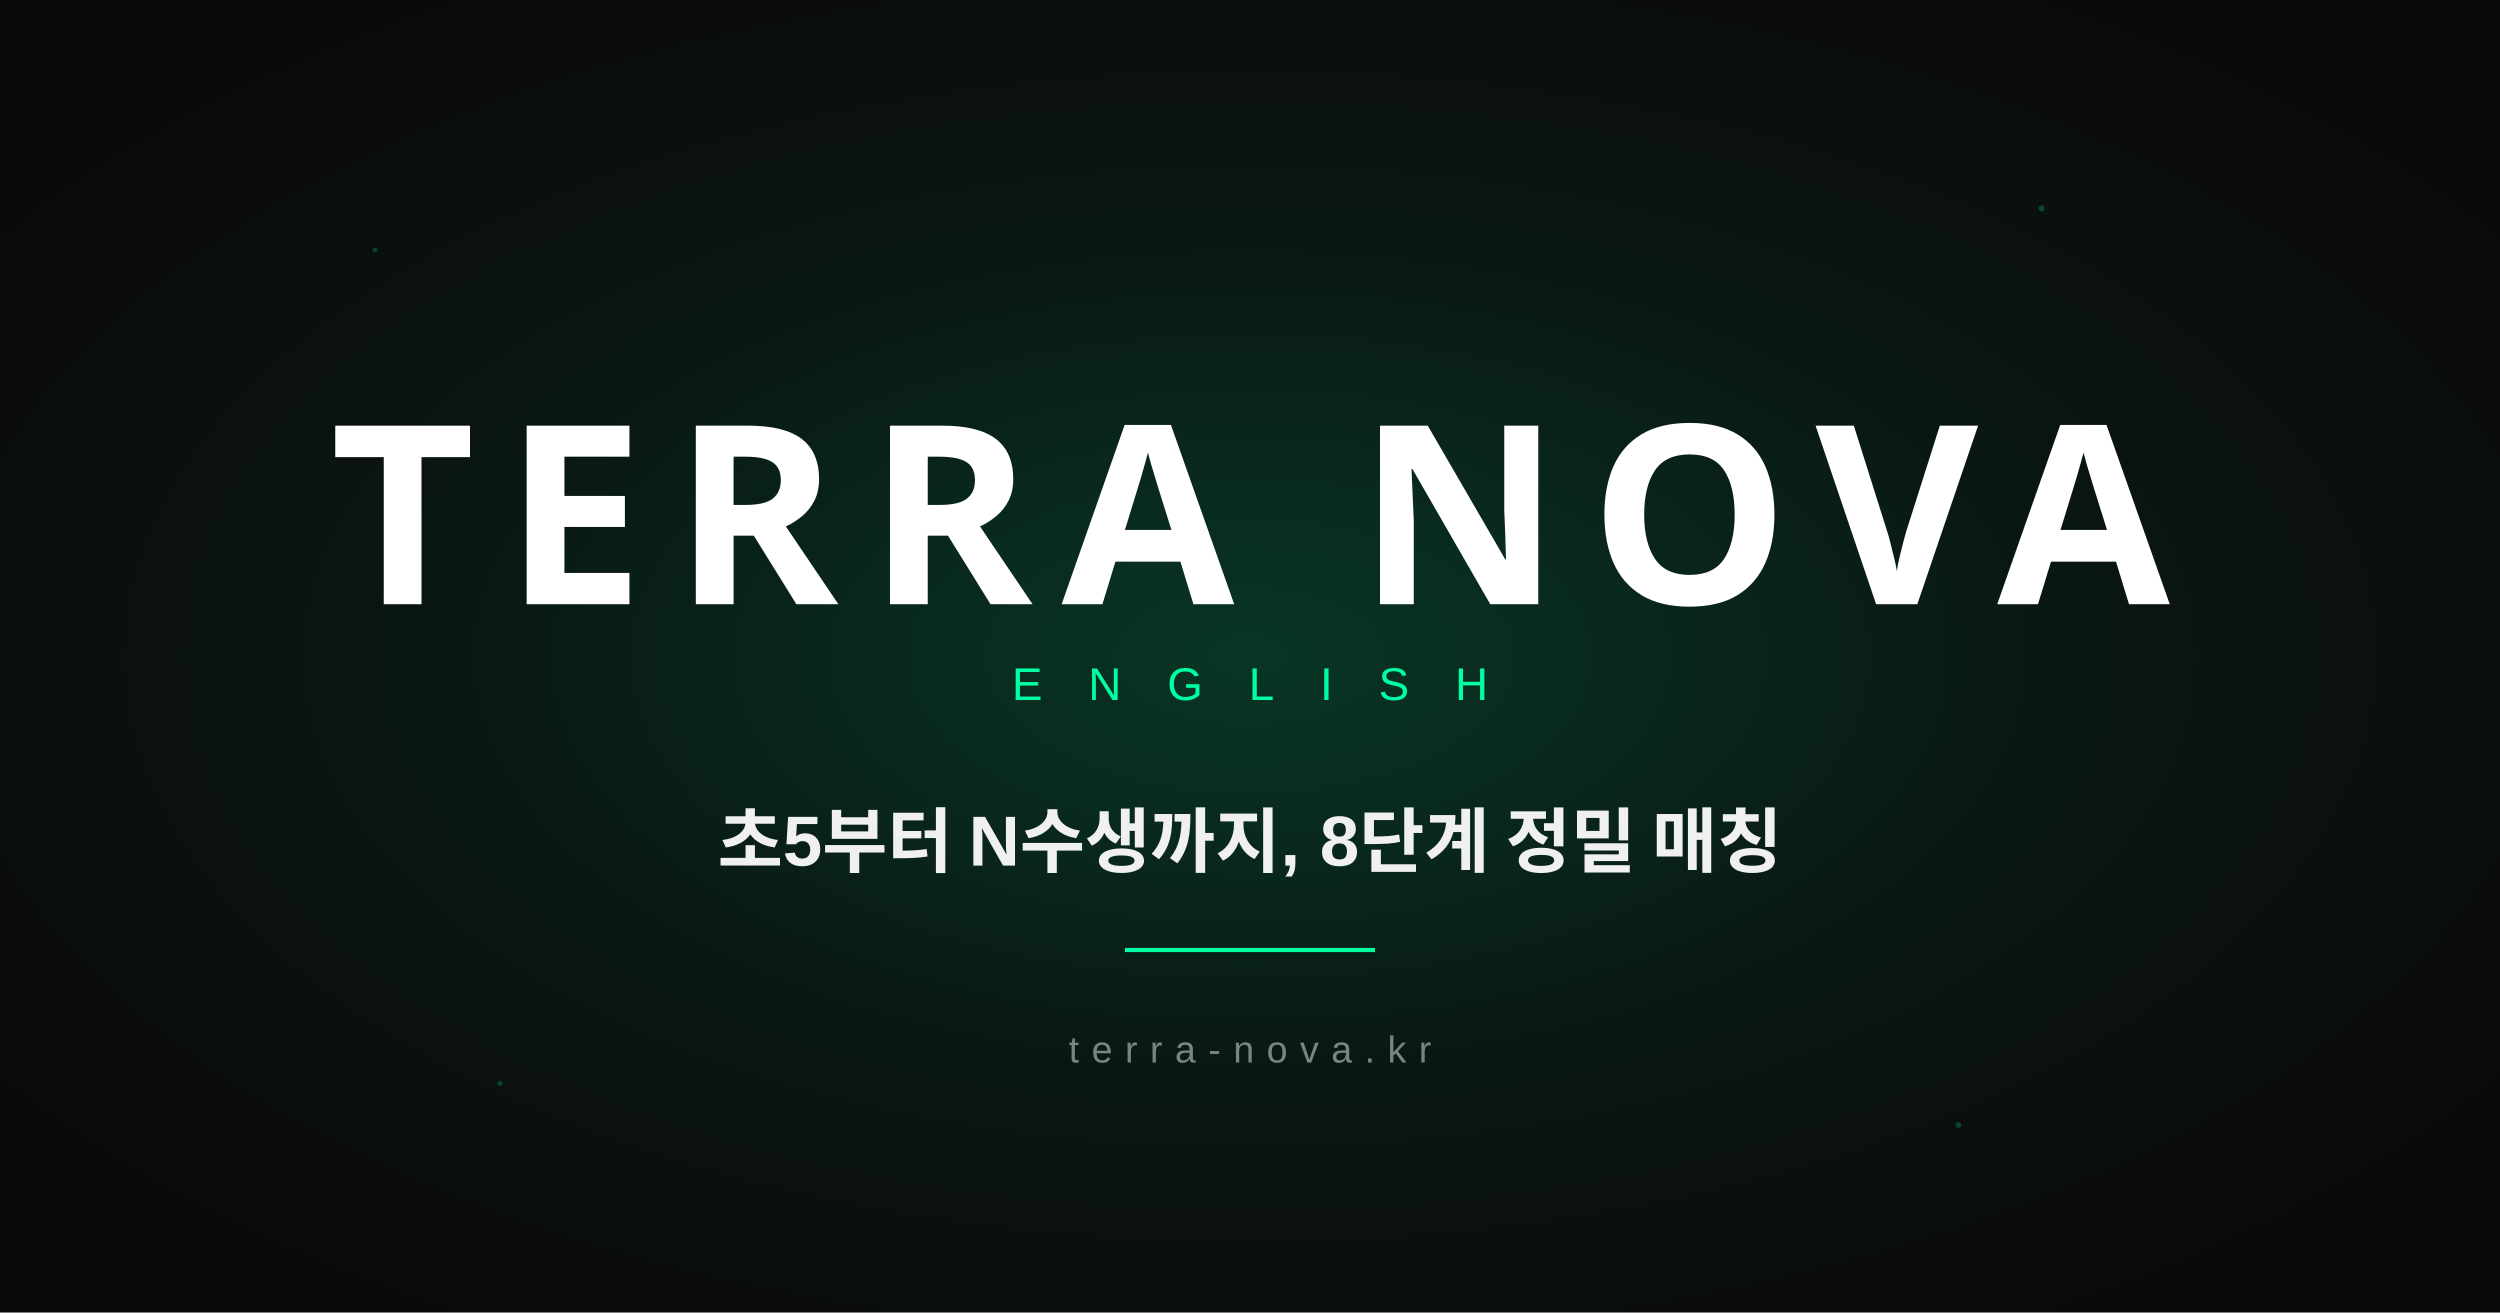
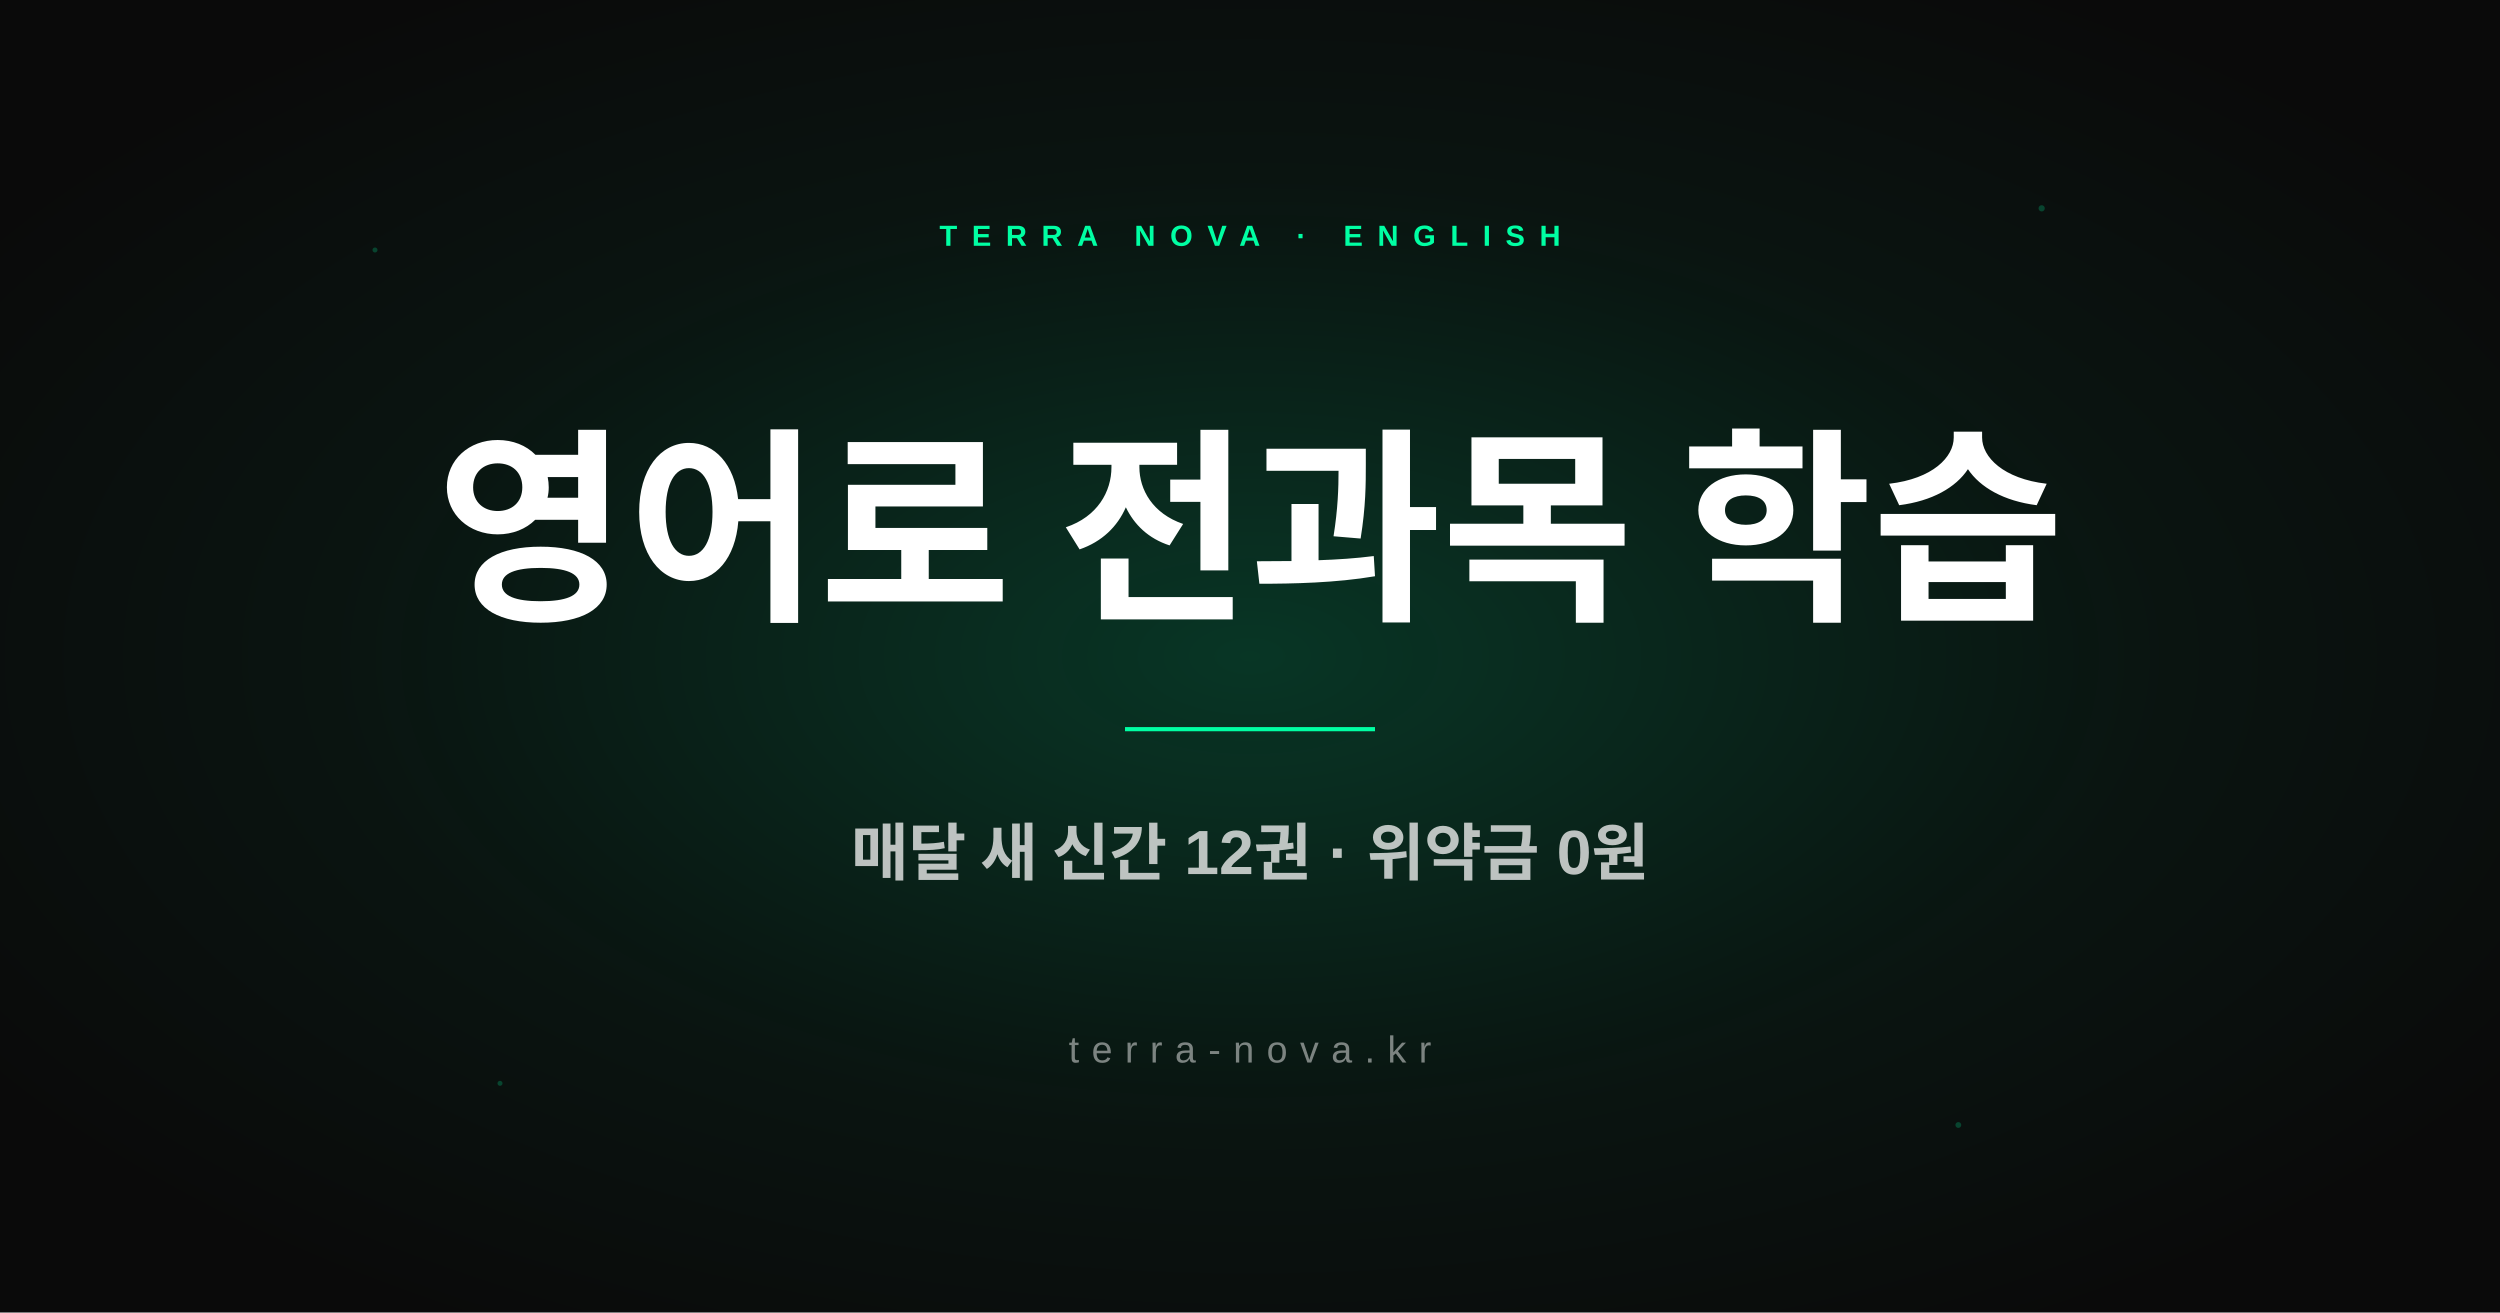
- <svg xmlns="http://www.w3.org/2000/svg" viewBox="0 0 1200 630" width="1200" height="630" role="img" aria-label="Terra Nova English landing">
+ <svg xmlns="http://www.w3.org/2000/svg" viewBox="0 0 1200 630" width="1200" height="630" role="img" aria-label="Terra Nova English">
  <defs>
    <radialGradient id="halo" cx="50%" cy="50%" r="60%">
      <stop offset="0%" stop-color="rgba(0,255,163,.18)" />
      <stop offset="60%" stop-color="rgba(0,255,163,.04)" />
      <stop offset="100%" stop-color="rgba(0,255,163,0)" />
    </radialGradient>
  </defs>
  <rect width="1200" height="630" fill="#0A0A0A" />
  <rect width="1200" height="630" fill="url(#halo)" />
  <g fill="#00FFA3" opacity=".22">
    <circle cx="180" cy="120" r="1.2" />
    <circle cx="980" cy="100" r="1.5" />
    <circle cx="240" cy="520" r="1.2" />
    <circle cx="940" cy="540" r="1.4" />
  </g>
-   <text x="600" y="290" text-anchor="middle" font-family="'Space Grotesk','Arial Black',sans-serif" font-weight="900" font-size="120" letter-spacing="14" fill="#FFFFFF">TERRA NOVA</text>
-   <text x="600" y="336" text-anchor="middle" font-family="'Space Grotesk','Arial',sans-serif" font-weight="500" font-size="22" letter-spacing="22" fill="#00FFA3">ENGLISH</text>
-   <text x="600" y="416" text-anchor="middle" font-family="'Pretendard','Noto Sans KR','Arial',sans-serif" font-weight="800" font-size="34" fill="#F0F0F0">초5부터 N수생까지, 8단계 정밀 매칭</text>
-   <line x1="540" y1="456" x2="660" y2="456" stroke="#00FFA3" stroke-width="2" />
+   <text x="600" y="118" text-anchor="middle" font-family="'Space Grotesk','Arial',sans-serif" font-weight="700" font-size="14" letter-spacing="7" fill="#00FFA3">TERRA NOVA · ENGLISH</text>
+   <text x="600" y="290" text-anchor="middle" font-family="'Pretendard','Noto Sans KR','Arial',sans-serif" font-weight="900" font-size="100" fill="#FFFFFF">영어로 전과목 학습</text>
+   <line x1="540" y1="350" x2="660" y2="350" stroke="#00FFA3" stroke-width="2" />
+   <text x="600" y="420" text-anchor="middle" font-family="'Pretendard','Noto Sans KR','Arial',sans-serif" font-weight="600" font-size="30" fill="rgba(240,240,240,.78)">매달 새 신간 12권 · 위약금 0원</text>
  <text x="600" y="510" text-anchor="middle" font-family="'Space Grotesk','Arial',sans-serif" font-weight="500" font-size="18" letter-spacing="6" fill="rgba(240,240,240,.5)">terra-nova.kr</text>
</svg>
